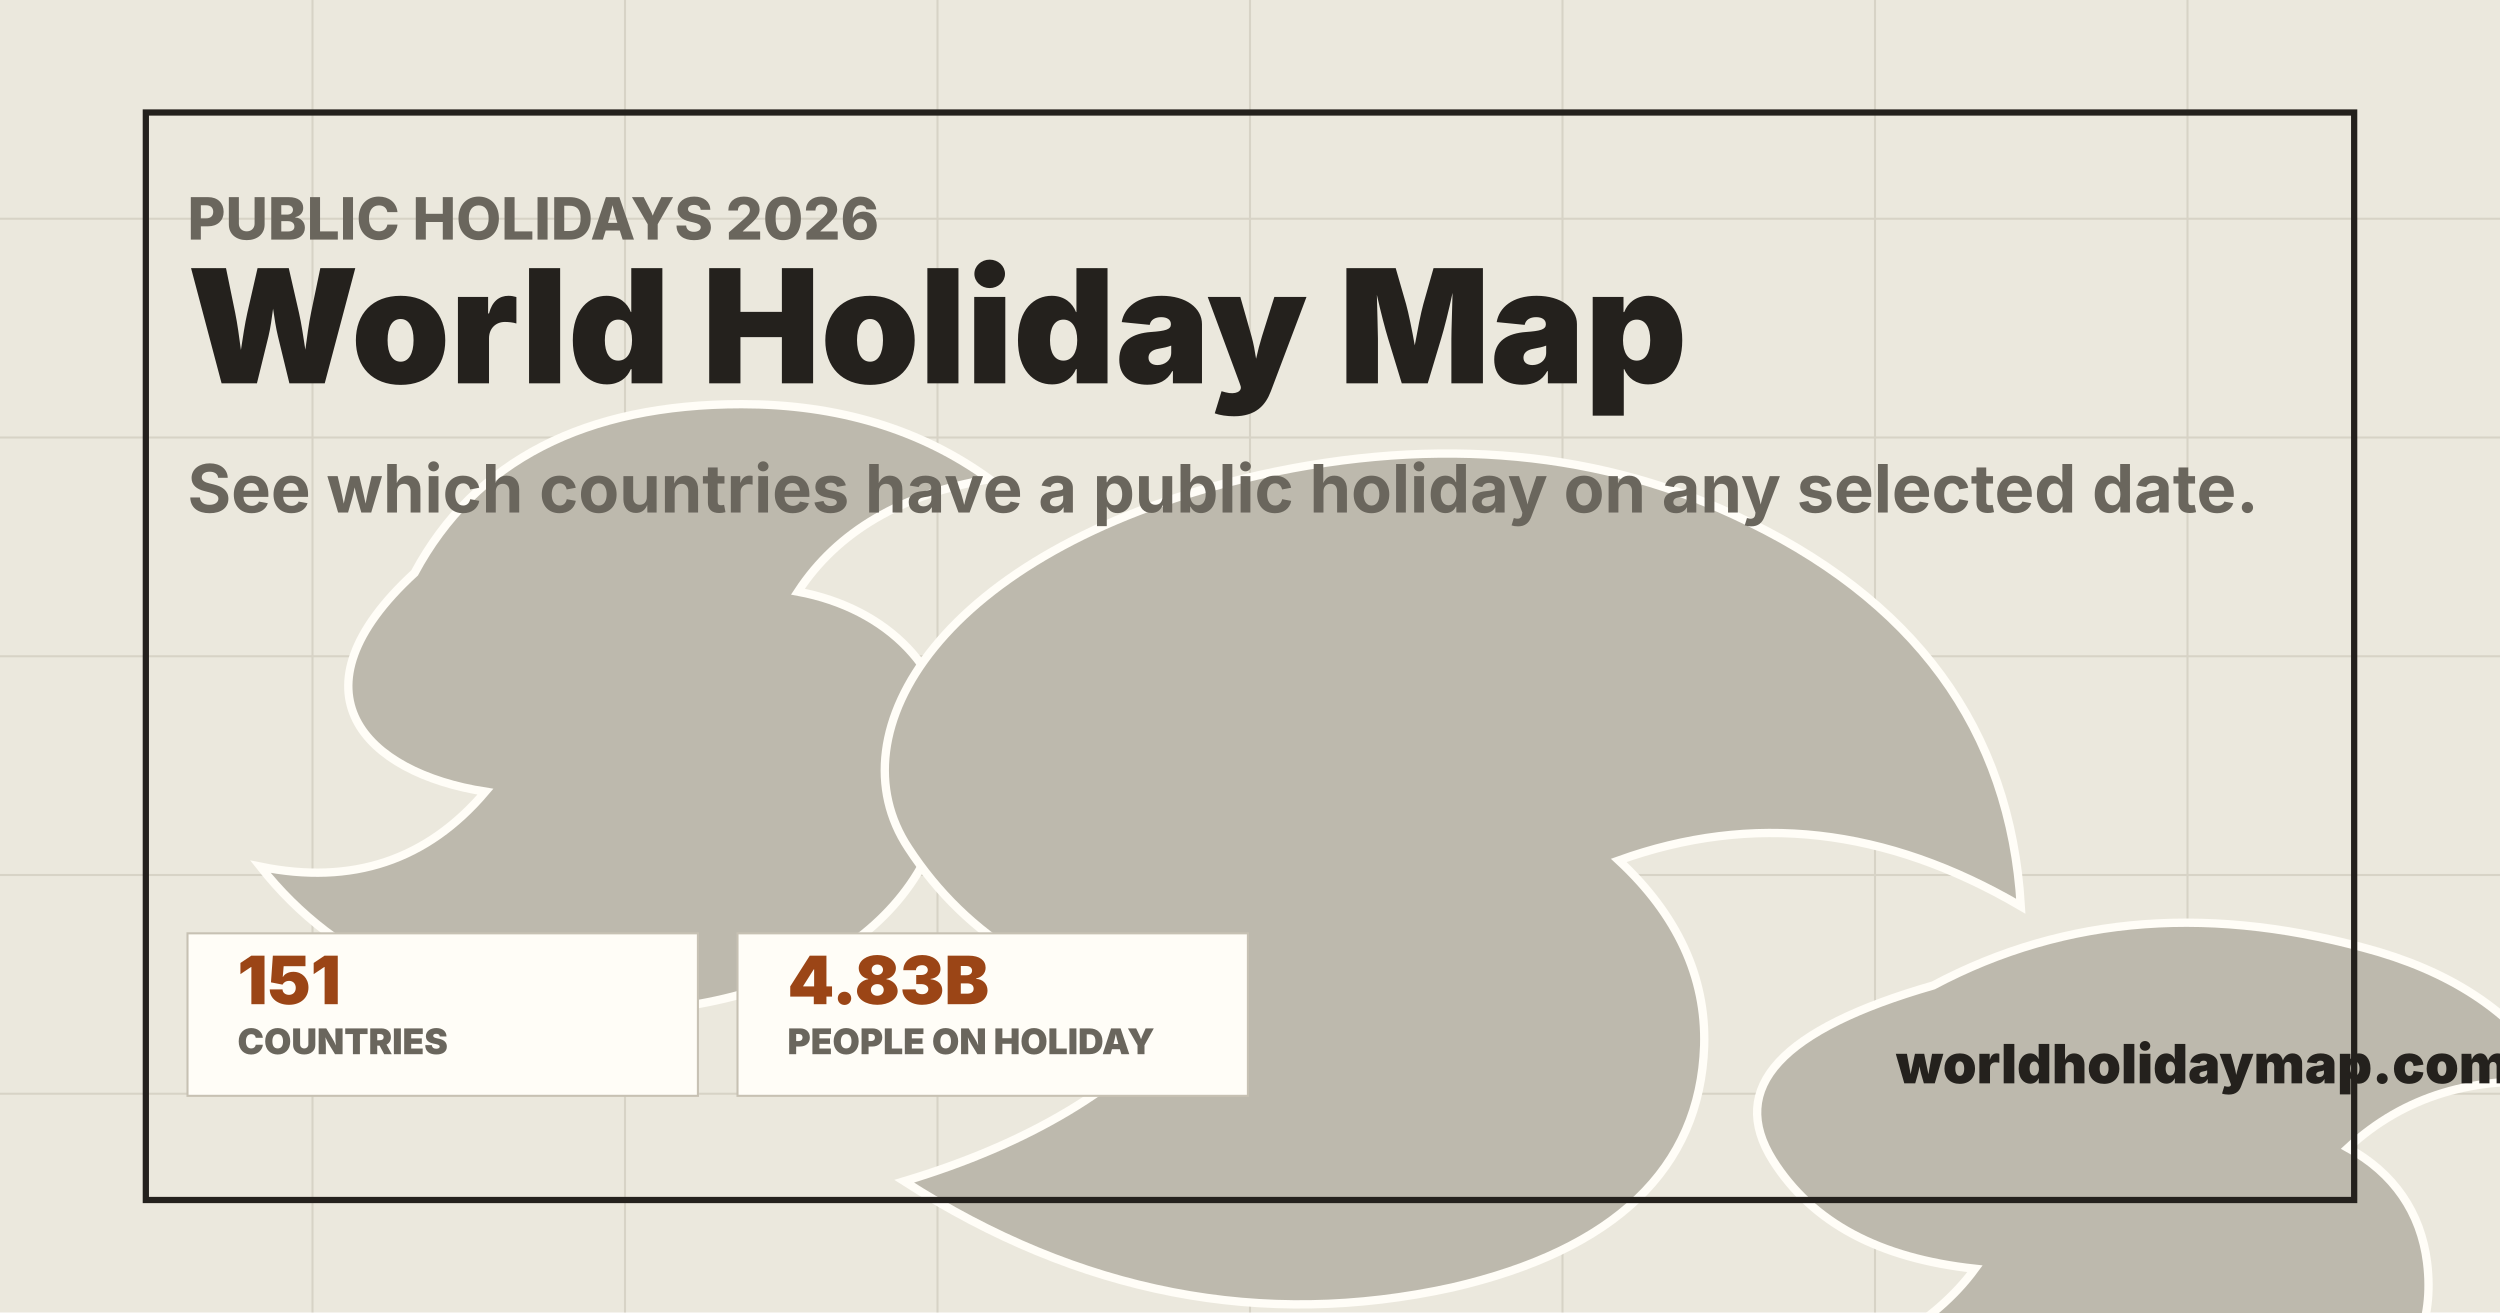
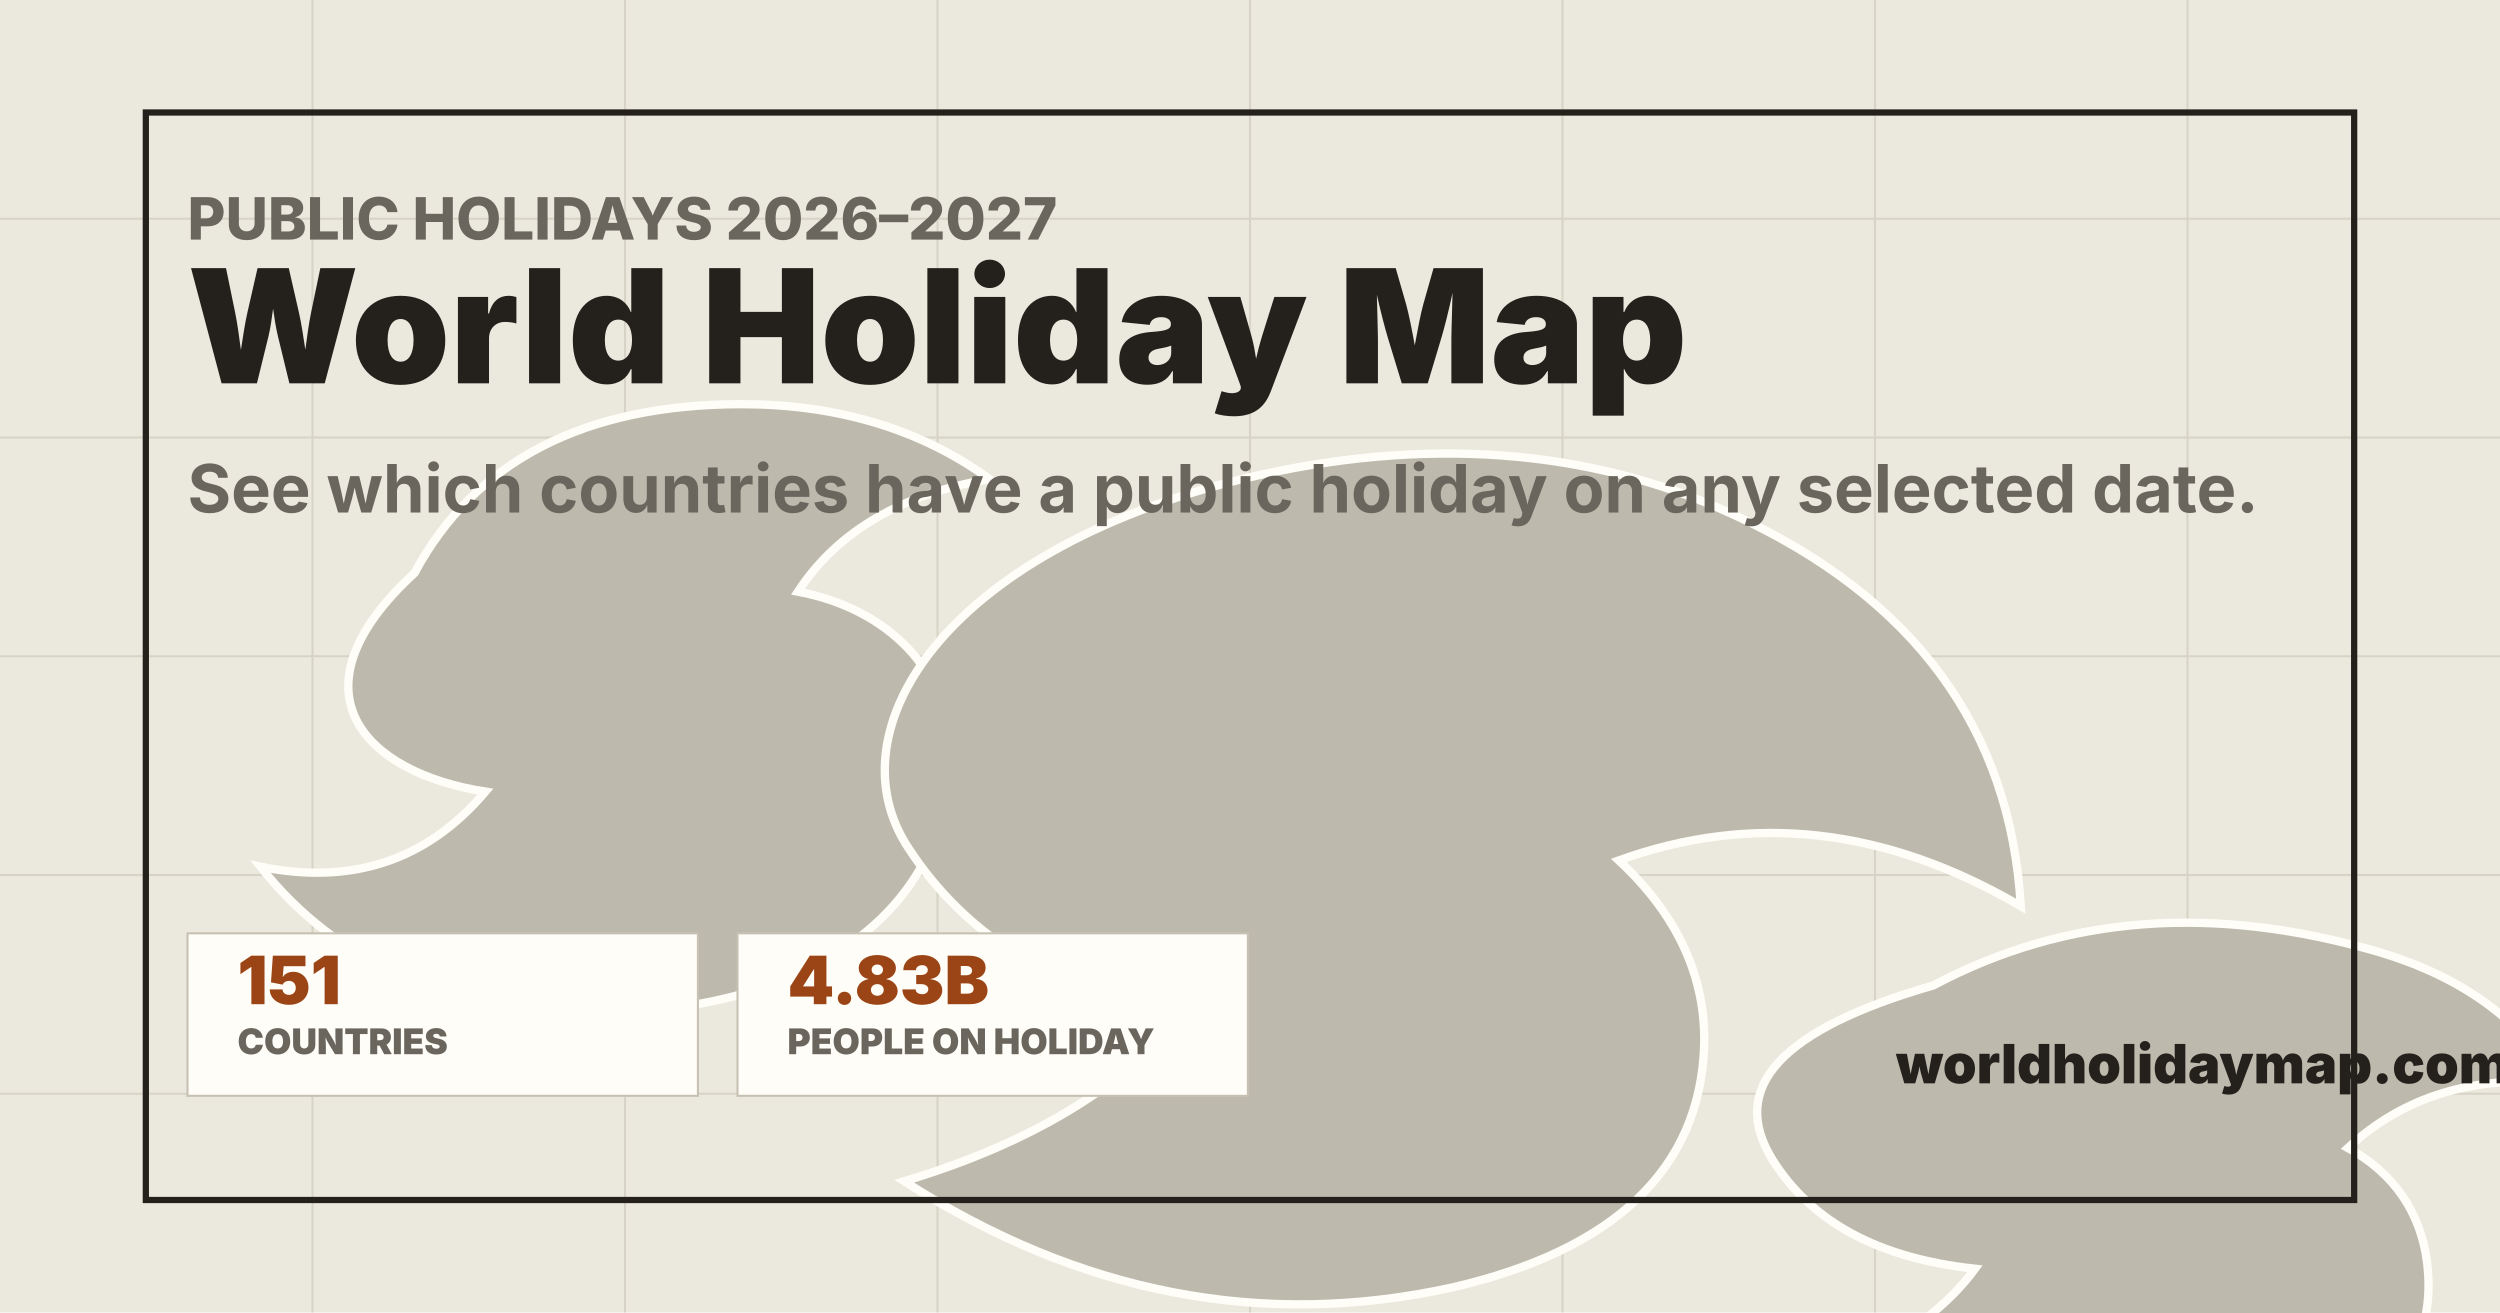
<svg xmlns="http://www.w3.org/2000/svg" viewBox="0 0 1200 630" role="img" aria-label="World Holiday Map preview">
  <rect width="1200" height="630" fill="#ebe8dd" />
  <path d="M0 105h1200M0 210h1200M0 315h1200M0 420h1200M0 525h1200M150 0v630M300 0v630M450 0v630M600 0v630M750 0v630M900 0v630M1050 0v630" stroke="#c7c1b3" stroke-width="1" opacity=".55" />
  <g transform="translate(106 162)" fill="#bdb9ad" stroke="#fffdf7" stroke-width="4">
    <path d="M93 113c29-54 82-81 157-81 46 0 86 12 119 36-42 7-73 25-92 54 43 8 73 38 73 78 0 76-69 124-169 124-70 0-125-23-162-70 44 9 80-3 108-36-58-9-96-48-34-105Z" />
    <path d="M490 68c87-21 167-15 236 17 87 40 133 103 138 188-65-38-129-45-193-22 28 26 42 56 41 89-2 59-43 98-121 116-91 20-179 3-263-51 60-18 105-45 134-80-60-10-104-37-132-80-37-56 17-142 160-177Z" />
    <path d="M822 311c64-34 135-39 214-16 40 12 69 33 86 63-40-4-74 6-101 31 22 12 35 31 38 55 7 57-39 91-138 101-72 7-132-5-180-37 48-15 82-35 101-61-46-5-78-22-97-52-22-35 4-63 77-84Z" />
  </g>
  <rect x="70" y="54" width="1060" height="522" fill="none" stroke="#24211d" stroke-width="3" />
-   <text x="90" y="115" fill="#6a665d" font-family="Inter, Arial, sans-serif" font-size="28" font-weight="800" letter-spacing="0">PUBLIC HOLIDAYS 2026</text>
+   <text x="90" y="115" fill="#6a665d" font-family="Inter, Arial, sans-serif" font-size="28" font-weight="800" letter-spacing="0">PUBLIC HOLIDAYS 2026–2027</text>
  <text x="90" y="184" fill="#24211d" font-family="Inter, Arial, sans-serif" font-size="76" font-weight="900" letter-spacing="0">World Holiday Map</text>
  <text x="90" y="246" fill="#6a665d" font-family="Inter, Arial, sans-serif" font-size="32" font-weight="700">See which countries have a public holiday on any selected date.</text>
  <g transform="translate(90 448)">
    <rect width="245" height="78" fill="#fffdf7" stroke="#c7c1b3" />
    <text x="24" y="34" fill="#9b4516" font-family="Inter, Arial, sans-serif" font-size="32" font-weight="900">151</text>
    <text x="24" y="58" fill="#6a665d" font-family="Inter, Arial, sans-serif" font-size="17" font-weight="850">COUNTRIES</text>
  </g>
  <g transform="translate(354 448)">
    <rect width="245" height="78" fill="#fffdf7" stroke="#c7c1b3" />
    <text x="24" y="34" fill="#9b4516" font-family="Inter, Arial, sans-serif" font-size="32" font-weight="900">4.83B</text>
    <text x="24" y="58" fill="#6a665d" font-family="Inter, Arial, sans-serif" font-size="17" font-weight="850">PEOPLE ON HOLIDAY</text>
  </g>
  <text x="910" y="520" fill="#24211d" font-family="Inter, Arial, sans-serif" font-size="26" font-weight="850">worldholidaymap.com</text>
</svg>
